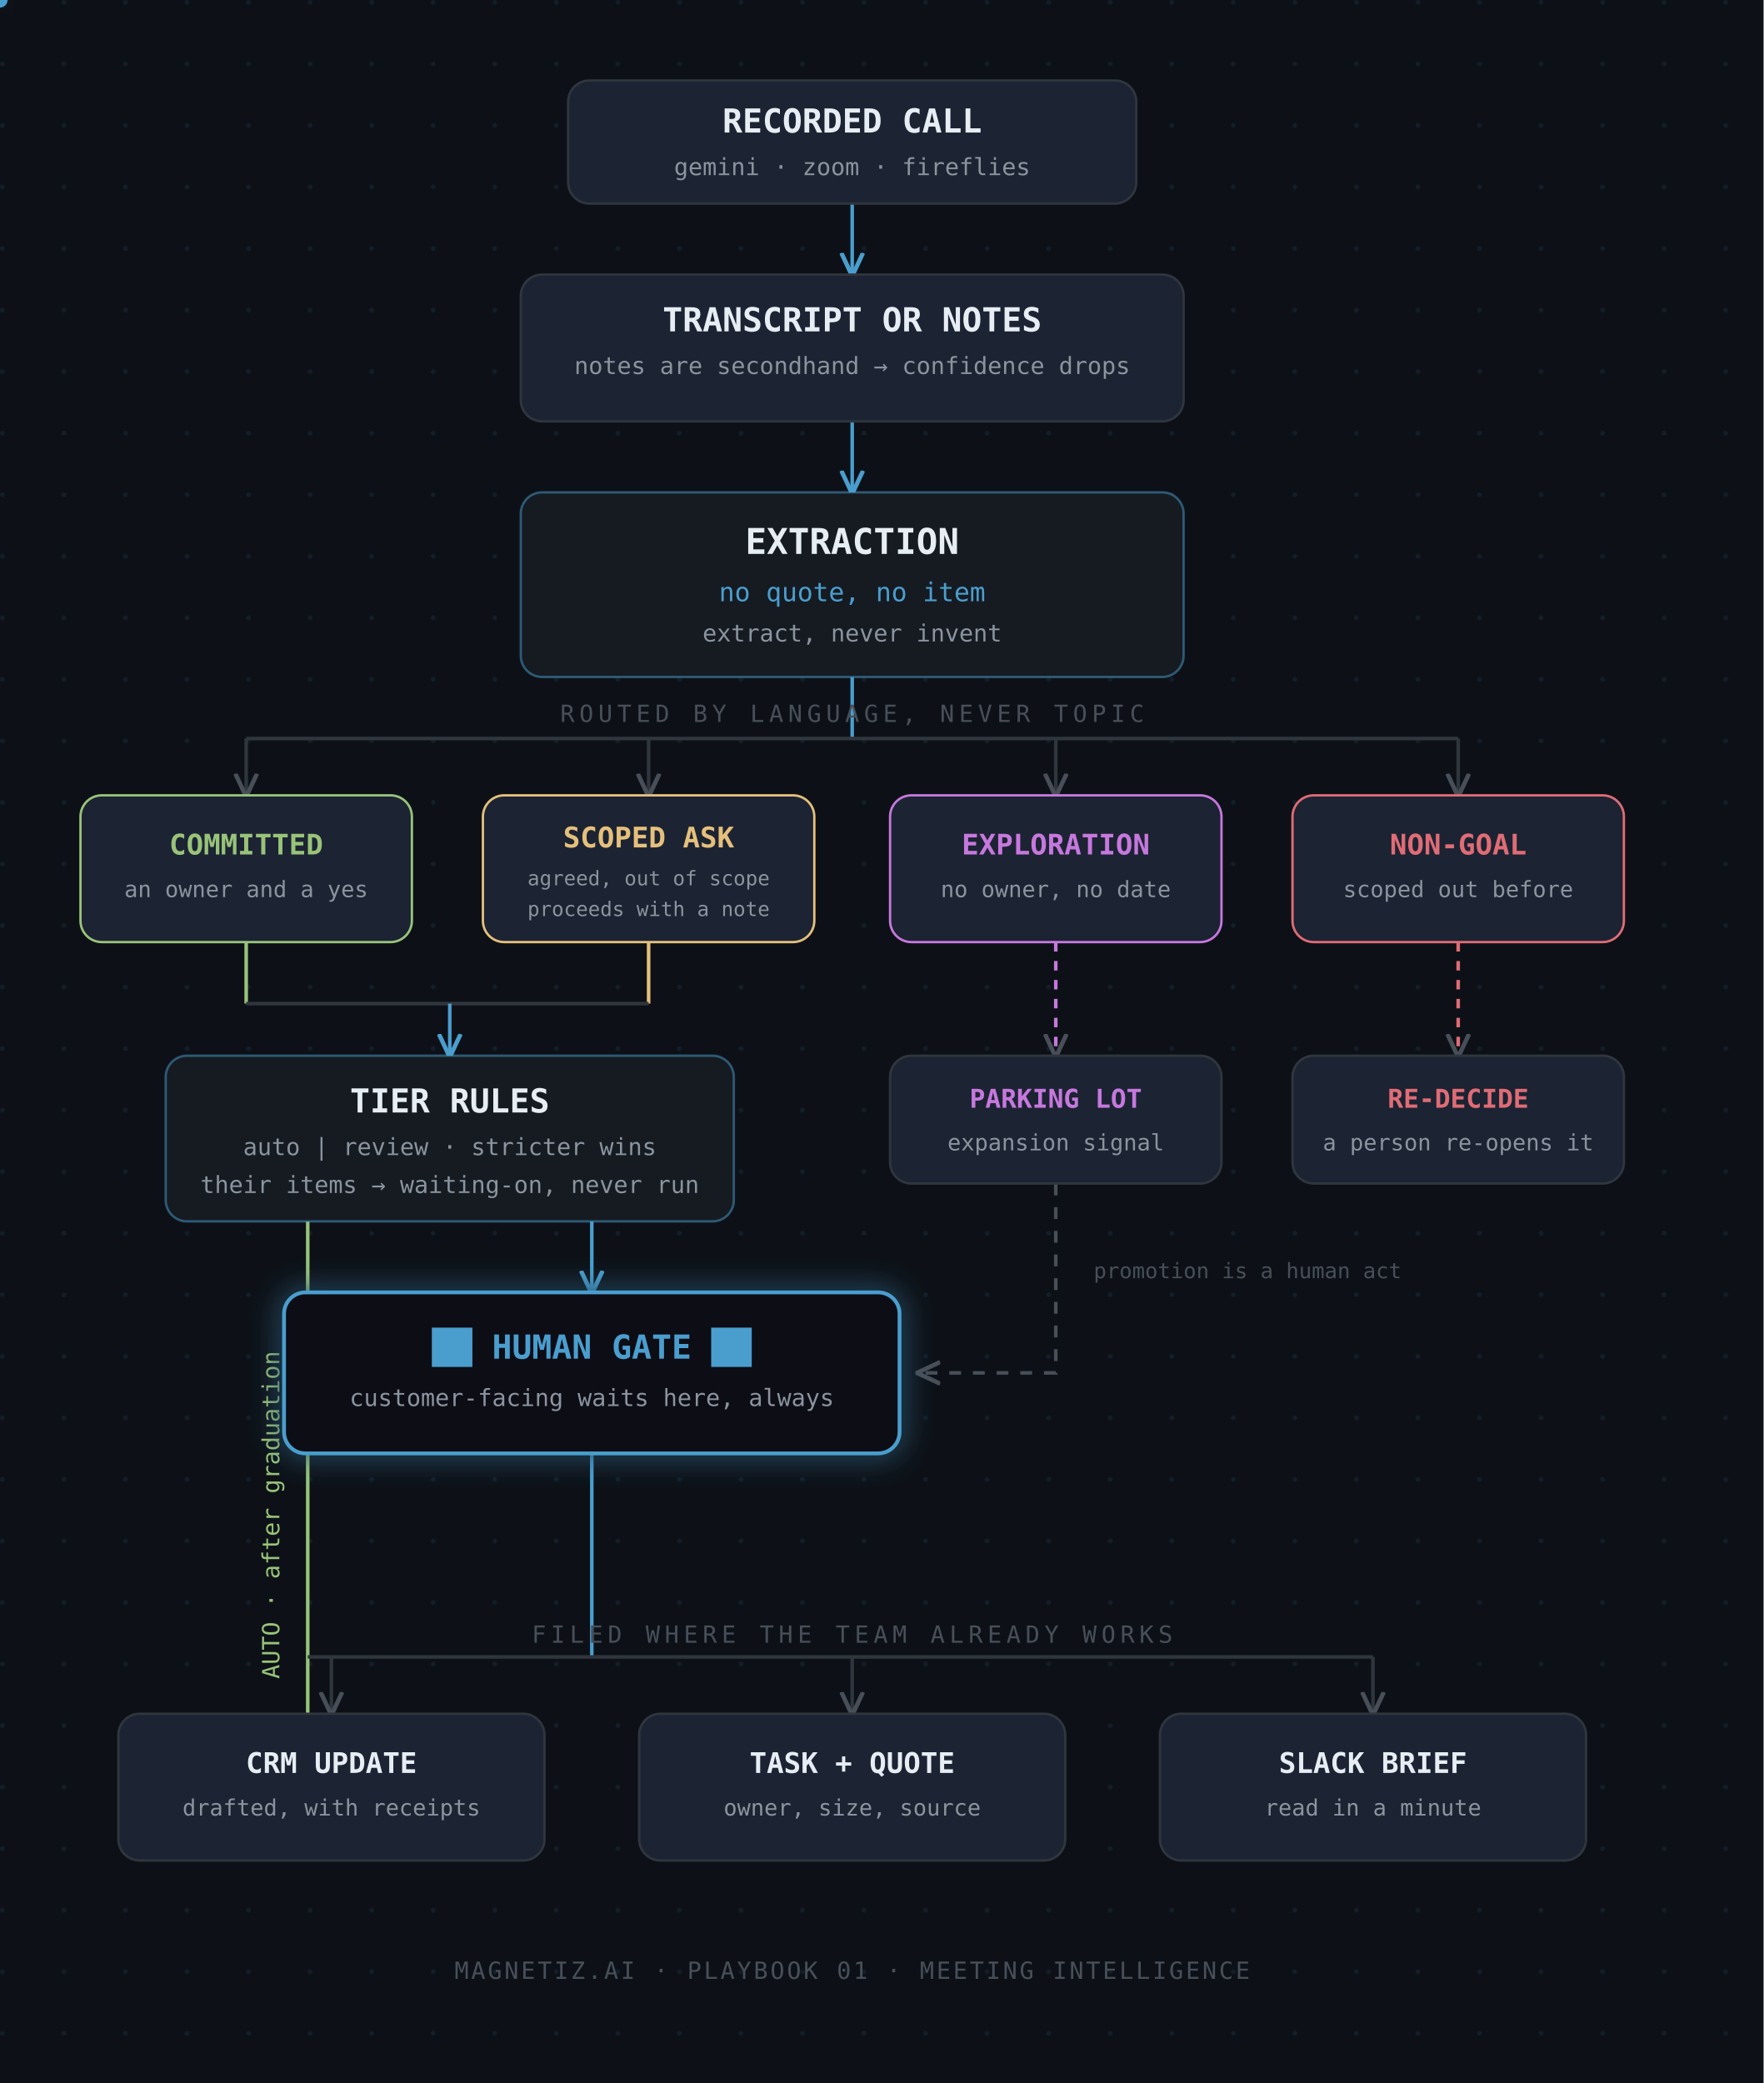
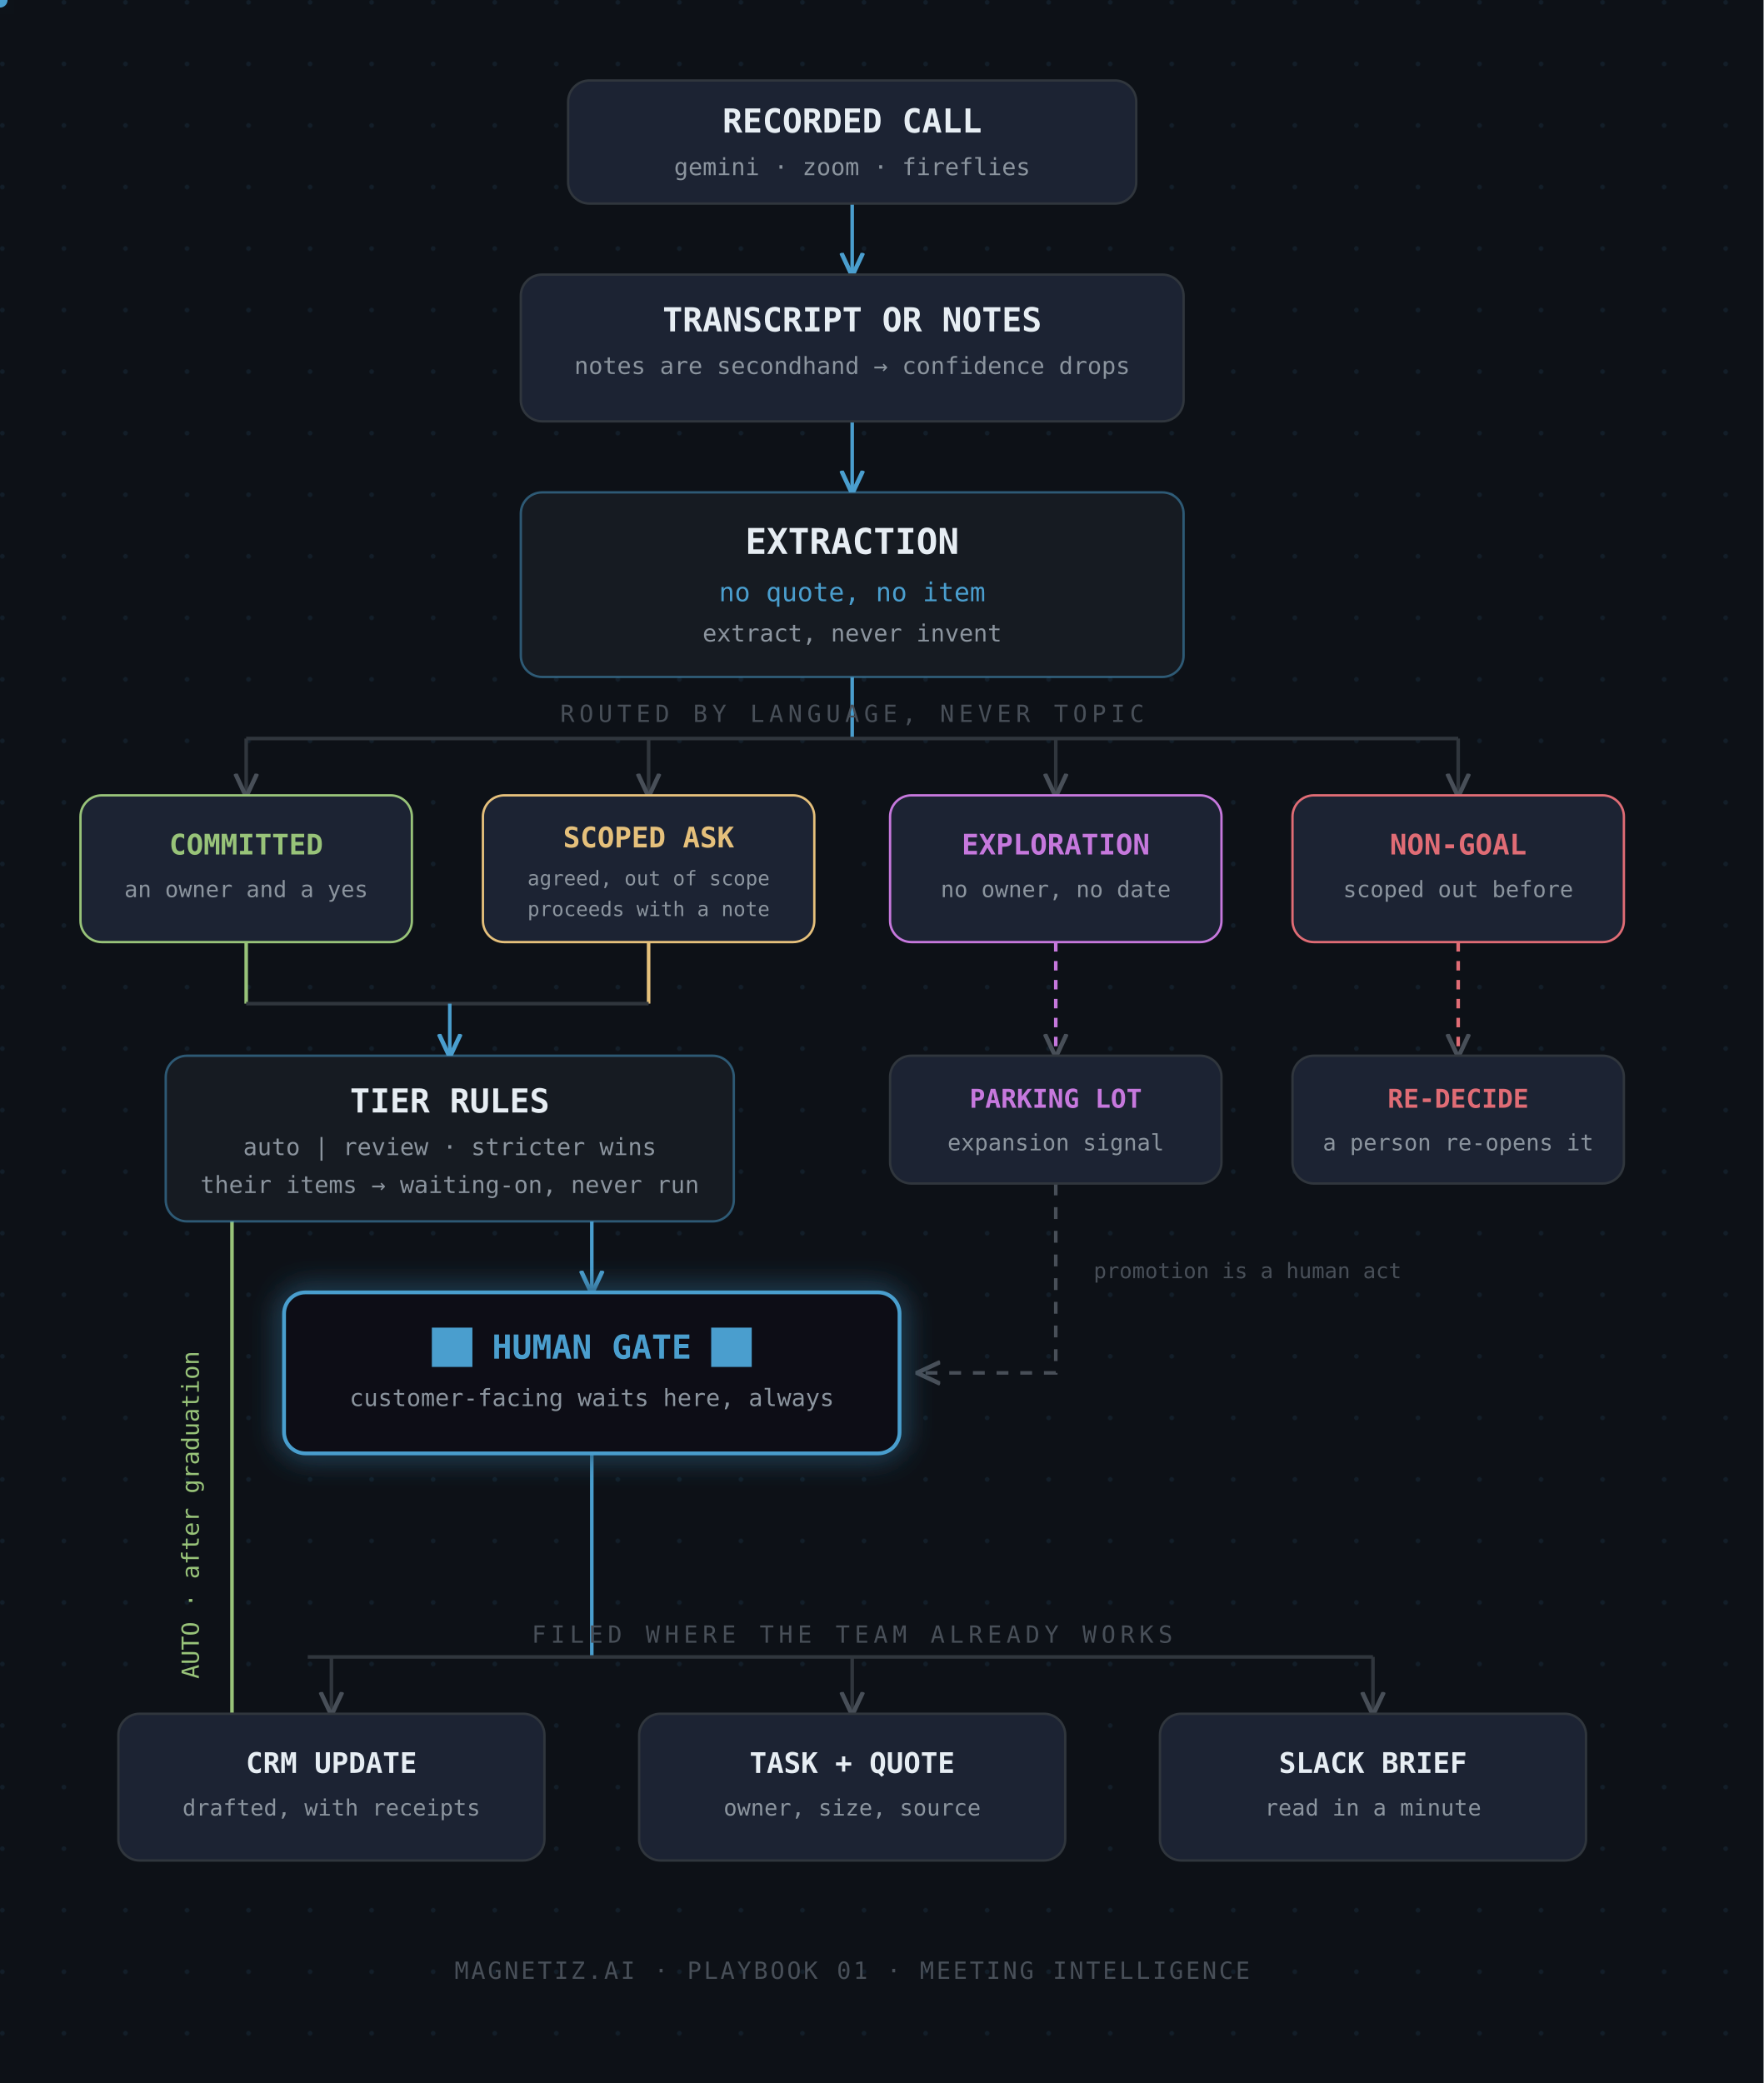
<svg xmlns="http://www.w3.org/2000/svg" viewBox="0 0 745 880" font-family="ui-monospace, SFMono-Regular, Menlo, 'JetBrains Mono', monospace" role="img" aria-label="Meeting intelligence workflow diagram: a recorded call is extracted with source quotes, routed by language, tiered by rules, human-gated, and filed to CRM, tasks, and Slack.">
  <defs>
    <marker id="arr" viewBox="0 0 8 8" refX="7" refY="4" markerWidth="7" markerHeight="7" orient="auto-start-reverse">
      <path d="M0,0.5 L7.5,4 L0,7.5" fill="none" stroke="#4A9ECE" stroke-width="1.4" />
    </marker>
    <marker id="arrdim" viewBox="0 0 8 8" refX="7" refY="4" markerWidth="7" markerHeight="7" orient="auto-start-reverse">
      <path d="M0,0.5 L7.5,4 L0,7.5" fill="none" stroke="#484F58" stroke-width="1.4" />
    </marker>
    <filter id="glow" x="-40%" y="-40%" width="180%" height="180%">
      <feGaussianBlur stdDeviation="6" result="b" />
      <feMerge>
        <feMergeNode in="b" />
        <feMergeNode in="SourceGraphic" />
      </feMerge>
    </filter>
    <pattern id="dots" width="26" height="26" patternUnits="userSpaceOnUse">
      <circle cx="1" cy="1" r="1" fill="rgba(74,158,206,0.10)" />
    </pattern>
  </defs>
  <rect width="745" height="880" fill="#0d1117" />
  <rect width="745" height="880" fill="url(#dots)" />
-   <g stroke="#30363d" stroke-width="1.5" fill="none">
+   <g class="dx" stroke="#30363d" stroke-width="1.5" fill="none">
    <path d="M360,86 V116" marker-end="url(#arr)" stroke="#4A9ECE" class="mi-main" />
    <path d="M360,178 V208" marker-end="url(#arr)" stroke="#4A9ECE" class="mi-main" />
    <path d="M360,286 V312" stroke="#4A9ECE" class="mi-main" />
    <path d="M104,312 H616" stroke="#30363d" />
    <path d="M104,312 V336" marker-end="url(#arrdim)" />
    <path d="M274,312 V336" marker-end="url(#arrdim)" />
    <path d="M446,312 V336" marker-end="url(#arrdim)" />
    <path d="M616,312 V336" marker-end="url(#arrdim)" />
    <path d="M104,398 V424" stroke="#98C379" />
    <path d="M274,398 V424" stroke="#E5C07B" />
    <path d="M104,424 H274" />
    <path d="M190,424 V446" marker-end="url(#arr)" stroke="#4A9ECE" class="mi-main" />
    <path d="M446,398 V446" marker-end="url(#arrdim)" stroke="#C678DD" stroke-dasharray="4 4" />
    <path d="M616,398 V446" marker-end="url(#arrdim)" stroke="#E06C75" stroke-dasharray="4 4" />
-     <path d="M130,516 V760 " stroke="#98C379" />
+     <path d="M98,516 V760" stroke="#98C379" />
    <path d="M250,516 V546" marker-end="url(#arr)" stroke="#4A9ECE" class="mi-main" />
    <path d="M250,614 V700" stroke="#4A9ECE" class="mi-main" />
    <path d="M130,700 H580" stroke="#30363d" />
    <path d="M140,700 V724" marker-end="url(#arrdim)" />
    <path d="M360,700 V724" marker-end="url(#arrdim)" />
    <path d="M580,700 V724" marker-end="url(#arrdim)" />
    <path d="M446,500 V580 H388" stroke="#484F58" stroke-dasharray="5 5" marker-end="url(#arrdim)" />
  </g>
-   <circle r="3.2" fill="#4A9ECE" filter="url(#glow)">
-     <animateMotion dur="7s" repeatCount="indefinite" path="M360,55 V312 H190 V516 H250 V700 H360 V730" />
+   <circle class="dx" r="3.2" fill="#4A9ECE" filter="url(#glow)">
+     <animateMotion dur="7s" repeatCount="indefinite" path="M360,55 V312 H104 V424 H190 V516 H250 V700 H360 V730" />
  </circle>
-   <g>
+   <g id="n-call" class="dx">
    <rect x="240" y="34" width="240" height="52" rx="9" fill="#1c2333" stroke="#30363d" />
    <text x="360" y="56" text-anchor="middle" fill="#E6EDF3" font-size="14" font-weight="600">RECORDED CALL</text>
    <text x="360" y="74" text-anchor="middle" fill="#8B949E" font-size="10">gemini · zoom · fireflies</text>
  </g>
-   <g>
+   <g id="n-transcript" class="dx">
    <rect x="220" y="116" width="280" height="62" rx="9" fill="#1c2333" stroke="#30363d" />
    <text x="360" y="140" text-anchor="middle" fill="#E6EDF3" font-size="14" font-weight="600">TRANSCRIPT OR NOTES</text>
    <text x="360" y="158" text-anchor="middle" fill="#8B949E" font-size="10">notes are secondhand → confidence drops</text>
  </g>
-   <g>
+   <g id="n-extraction" class="dx">
    <rect x="220" y="208" width="280" height="78" rx="9" fill="#161b22" stroke="#4A9ECE" stroke-opacity="0.5" />
    <text x="360" y="234" text-anchor="middle" fill="#E6EDF3" font-size="15" font-weight="700">EXTRACTION</text>
    <text x="360" y="254" text-anchor="middle" fill="#4A9ECE" font-size="11">no quote, no item</text>
    <text x="360" y="271" text-anchor="middle" fill="#8B949E" font-size="10">extract, never invent</text>
  </g>
-   <text x="360" y="305" text-anchor="middle" fill="#484F58" font-size="10" letter-spacing="2">ROUTED BY LANGUAGE, NEVER TOPIC</text>
-   <g>
+   <text id="n-routelabel" class="dx" x="360" y="305" text-anchor="middle" fill="#484F58" font-size="10" letter-spacing="2">ROUTED BY LANGUAGE, NEVER TOPIC</text>
+   <g id="n-committed" class="dx">
    <rect x="34" y="336" width="140" height="62" rx="9" fill="#1c2333" stroke="#98C379" />
    <text x="104" y="361" text-anchor="middle" fill="#98C379" font-size="12" font-weight="700">COMMITTED</text>
    <text x="104" y="379" text-anchor="middle" fill="#8B949E" font-size="9.5">an owner and a yes</text>
  </g>
-   <g>
+   <g id="n-scoped" class="dx">
    <rect x="204" y="336" width="140" height="62" rx="9" fill="#1c2333" stroke="#E5C07B" />
    <text x="274" y="358" text-anchor="middle" fill="#E5C07B" font-size="12" font-weight="700">SCOPED ASK</text>
    <text x="274" y="374" text-anchor="middle" fill="#8B949E" font-size="8.5">agreed, out of scope</text>
    <text x="274" y="387" text-anchor="middle" fill="#8B949E" font-size="8.5">proceeds with a note</text>
  </g>
-   <g>
+   <g id="n-exploration" class="dx">
    <rect x="376" y="336" width="140" height="62" rx="9" fill="#1c2333" stroke="#C678DD" />
    <text x="446" y="361" text-anchor="middle" fill="#C678DD" font-size="12" font-weight="700">EXPLORATION</text>
    <text x="446" y="379" text-anchor="middle" fill="#8B949E" font-size="9.5">no owner, no date</text>
  </g>
-   <g>
+   <g id="n-nongoal" class="dx">
    <rect x="546" y="336" width="140" height="62" rx="9" fill="#1c2333" stroke="#E06C75" />
    <text x="616" y="361" text-anchor="middle" fill="#E06C75" font-size="12" font-weight="700">NON-GOAL</text>
    <text x="616" y="379" text-anchor="middle" fill="#8B949E" font-size="9.5">scoped out before</text>
  </g>
-   <g>
+   <g id="n-tier" class="dx">
    <rect x="70" y="446" width="240" height="70" rx="9" fill="#161b22" stroke="#4A9ECE" stroke-opacity="0.5" />
    <text x="190" y="470" text-anchor="middle" fill="#E6EDF3" font-size="14" font-weight="700">TIER RULES</text>
    <text x="190" y="488" text-anchor="middle" fill="#8B949E" font-size="10">auto | review · stricter wins</text>
    <text x="190" y="504" text-anchor="middle" fill="#8B949E" font-size="10">their items → waiting-on, never run</text>
  </g>
-   <g>
+   <g id="n-parking" class="dx">
    <rect x="376" y="446" width="140" height="54" rx="9" fill="#1c2333" stroke="#30363d" />
    <text x="446" y="468" text-anchor="middle" fill="#C678DD" font-size="11" font-weight="700">PARKING LOT</text>
    <text x="446" y="486" text-anchor="middle" fill="#8B949E" font-size="9.5">expansion signal</text>
  </g>
-   <g>
+   <g id="n-redecide" class="dx">
    <rect x="546" y="446" width="140" height="54" rx="9" fill="#1c2333" stroke="#30363d" />
    <text x="616" y="468" text-anchor="middle" fill="#E06C75" font-size="11" font-weight="700">RE-DECIDE</text>
    <text x="616" y="486" text-anchor="middle" fill="#8B949E" font-size="9.5">a person re-opens it</text>
  </g>
-   <text x="118" y="640" text-anchor="middle" fill="#98C379" font-size="10" transform="rotate(-90 118 640)">AUTO · after graduation</text>
-   <g filter="url(#glow)">
-     <rect x="120" y="546" width="260" height="68" rx="9" fill="#0d1117" stroke="#4A9ECE" stroke-width="1.6" />
+   <text id="n-auto" class="dx" x="84" y="640" text-anchor="middle" fill="#98C379" font-size="10" transform="rotate(-90 84 640)">AUTO · after graduation</text>
+   <g id="n-gate" class="dx">
+     <g filter="url(#glow)">
+       <rect x="120" y="546" width="260" height="68" rx="9" fill="#0d1117" stroke="#4A9ECE" stroke-width="1.6" />
+     </g>
+     <text x="250" y="574" text-anchor="middle" fill="#4A9ECE" font-size="14" font-weight="800">██ HUMAN GATE ██</text>
+     <text x="250" y="594" text-anchor="middle" fill="#8B949E" font-size="10">customer-facing waits here, always</text>
  </g>
-   <text x="250" y="574" text-anchor="middle" fill="#4A9ECE" font-size="14" font-weight="800">██ HUMAN GATE ██</text>
-   <text x="250" y="594" text-anchor="middle" fill="#8B949E" font-size="10">customer-facing waits here, always</text>
-   <text x="462" y="540" text-anchor="start" fill="#484F58" font-size="9">promotion is a human act</text>
-   <text x="360" y="694" text-anchor="middle" fill="#484F58" font-size="10" letter-spacing="2">FILED WHERE THE TEAM ALREADY WORKS</text>
-   <g>
+   <text id="n-evalnote" class="dx" x="462" y="540" text-anchor="start" fill="#484F58" font-size="9">promotion is a human act</text>
+   <text id="n-outputslabel" class="dx" x="360" y="694" text-anchor="middle" fill="#484F58" font-size="10" letter-spacing="2">FILED WHERE THE TEAM ALREADY WORKS</text>
+   <g id="n-crm" class="dx">
    <rect x="50" y="724" width="180" height="62" rx="9" fill="#1c2333" stroke="#30363d" />
    <text x="140" y="749" text-anchor="middle" fill="#E6EDF3" font-size="12" font-weight="600">CRM UPDATE</text>
    <text x="140" y="767" text-anchor="middle" fill="#8B949E" font-size="9.5">drafted, with receipts</text>
  </g>
-   <g>
+   <g id="n-task" class="dx">
    <rect x="270" y="724" width="180" height="62" rx="9" fill="#1c2333" stroke="#30363d" />
    <text x="360" y="749" text-anchor="middle" fill="#E6EDF3" font-size="12" font-weight="600">TASK + QUOTE</text>
    <text x="360" y="767" text-anchor="middle" fill="#8B949E" font-size="9.5">owner, size, source</text>
  </g>
-   <g>
+   <g id="n-slack" class="dx">
    <rect x="490" y="724" width="180" height="62" rx="9" fill="#1c2333" stroke="#30363d" />
    <text x="580" y="749" text-anchor="middle" fill="#E6EDF3" font-size="12" font-weight="600">SLACK BRIEF</text>
    <text x="580" y="767" text-anchor="middle" fill="#8B949E" font-size="9.5">read in a minute</text>
  </g>
-   <text x="360" y="836" text-anchor="middle" fill="#484F58" font-size="10" letter-spacing="1">MAGNETIZ.AI · PLAYBOOK 01 · MEETING INTELLIGENCE</text>
+   <text class="dx" x="360" y="836" text-anchor="middle" fill="#484F58" font-size="10" letter-spacing="1">MAGNETIZ.AI · PLAYBOOK 01 · MEETING INTELLIGENCE</text>
</svg>
